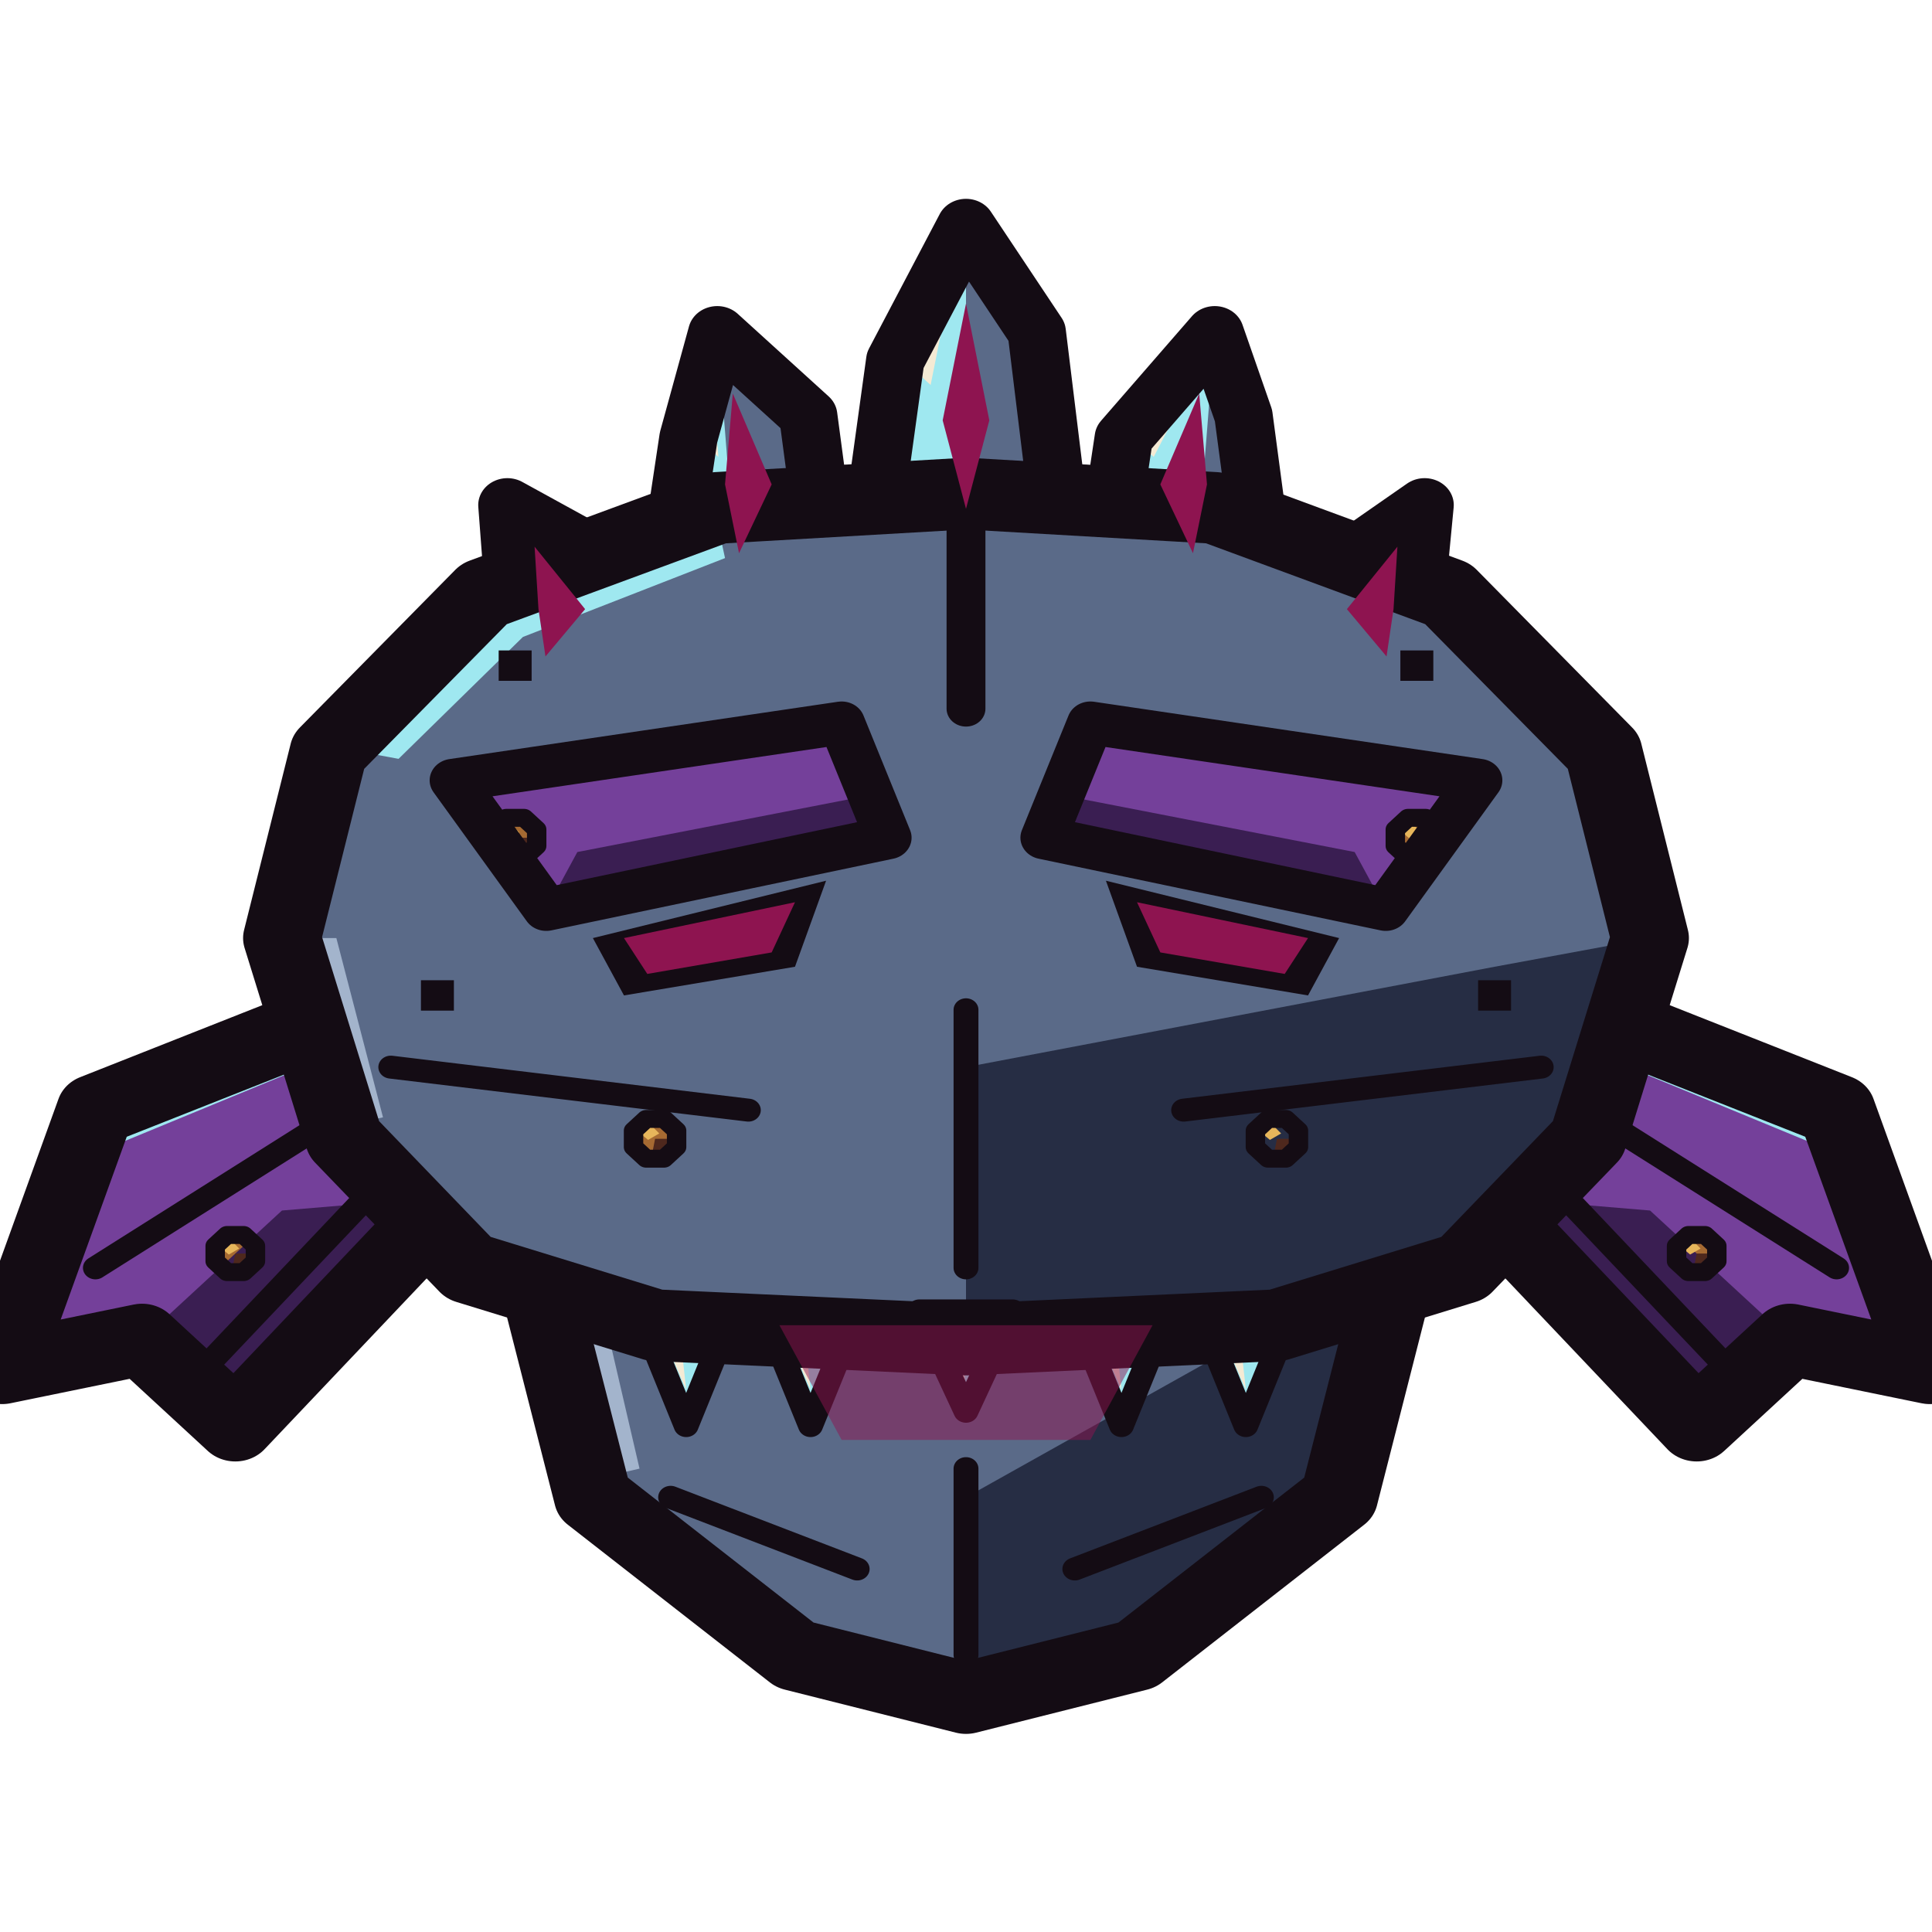
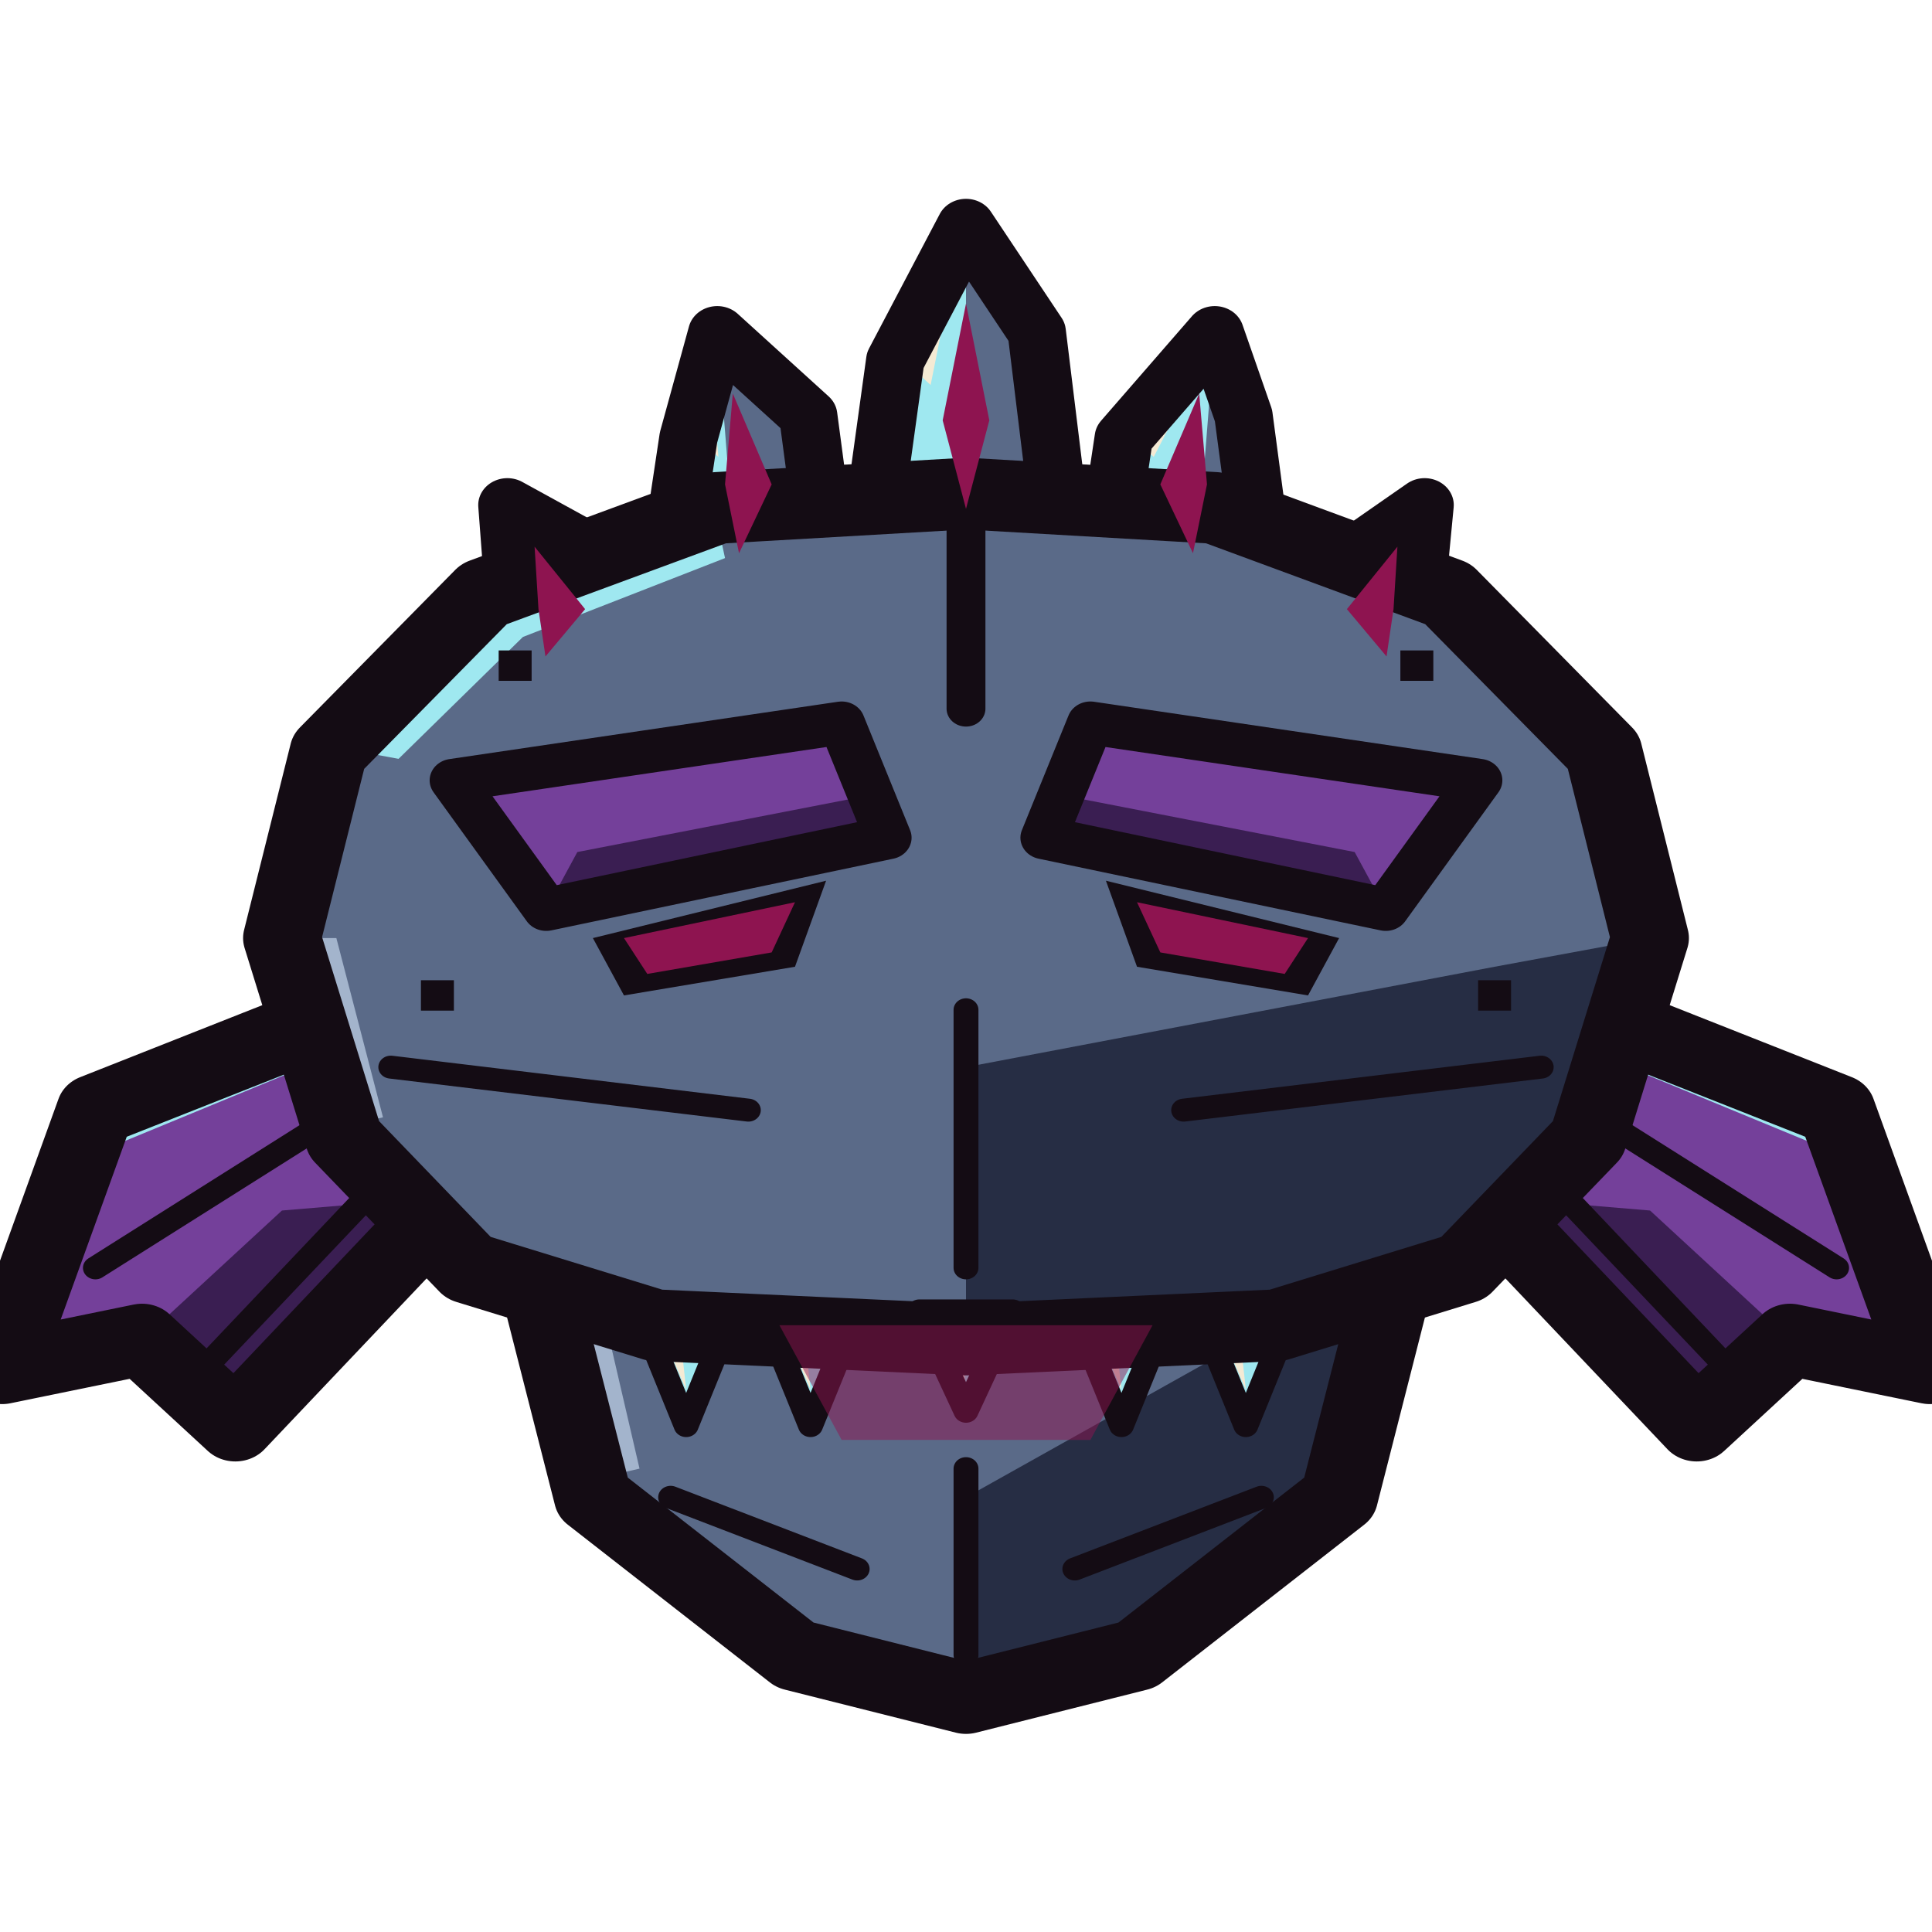
<svg xmlns="http://www.w3.org/2000/svg" viewBox="0 0 256 256" width="256" height="256">
  <defs>
    <filter id="blur" filterUnits="userSpaceOnUse" x="-64" y="-64" width="384" height="384">
      <feGaussianBlur stdDeviation="5" />
    </filter>
  </defs>
  <g transform="translate(128 130) scale(1.03 0.95) translate(-128 -128)">
    <g id="glow-back">
      <g>
        <polygon points="104,176 152,176 144,192 112,192" fill="#8E1450" filter="url(#blur)" opacity="0.31" />
      </g>
      <g>
        <polygon points="84,122 106,117 103,124 87,127" fill="#8E1450" filter="url(#blur)" opacity="0.62" />
        <polygon points="172,122 150,117 153,124 169,127" fill="#8E1450" filter="url(#blur)" opacity="0.62" />
      </g>
    </g>
    <g id="body">
      <g class="part" data-part="fin0">
        <g class="base">
          <polygon points="58,128 16,146 4,182 22,178 34,190 62,158" fill="#74409A" />
-           <polygon points="50.59,149.07 49.07,150.59 46.93,150.59 45.41,149.07 45.41,146.93 46.93,145.41 49.07,145.41 50.59,146.93" fill="#A66A32" />
-           <polygon points="36.59,167.07 35.07,168.59 32.93,168.59 31.41,167.07 31.41,164.93 32.93,163.41 35.07,163.41 36.59,164.93" fill="#A66A32" />
        </g>
        <g class="shadow">
          <polygon points="62,158 34,190 22,178 40,160" fill="#3A1E52" />
-           <polygon points="48,148 50.8,148 49.74,150.02 47.5,150.8" fill="#4E281D" />
-           <polygon points="34,166 36.8,166 35.74,168.02 33.5,168.8" fill="#4E281D" />
        </g>
        <g class="highlight">
          <polygon points="54,130 18,147 16,152 54,135" fill="#9FE8F0" />
-           <polygon points="46.38,147.44 47.55,146.26 48.5,147.3 47.16,148.14" fill="#E7B65B" />
-           <polygon points="32.38,165.44 33.55,164.26 34.5,165.3 33.16,166.14" fill="#E7B65B" />
        </g>
        <g class="ink">
          <polygon points="58,128 16,146 4,182 22,178 34,190 62,158" fill="none" stroke="#140C14" stroke-width="10" stroke-linejoin="round" />
          <polyline points="54,142 16,168" fill="none" stroke="#140C14" stroke-width="3.2" stroke-linejoin="round" stroke-linecap="round" />
          <polyline points="58,150 30,182" fill="none" stroke="#140C14" stroke-width="3.2" stroke-linejoin="round" stroke-linecap="round" />
-           <polygon points="50.59,149.07 49.07,150.59 46.93,150.59 45.41,149.07 45.41,146.93 46.93,145.41 49.07,145.41 50.59,146.93" fill="none" stroke="#140C14" stroke-width="2.5" stroke-linejoin="round" />
-           <polygon points="36.59,167.07 35.07,168.59 32.93,168.59 31.41,167.07 31.41,164.93 32.93,163.41 35.07,163.41 36.59,164.93" fill="none" stroke="#140C14" stroke-width="2.5" stroke-linejoin="round" />
        </g>
      </g>
      <g class="part" data-part="fin1">
        <g class="base">
          <polygon points="198,128 240,146 252,182 234,178 222,190 194,158" fill="#74409A" />
-           <polygon points="210.59,149.07 209.07,150.59 206.93,150.59 205.41,149.07 205.41,146.93 206.93,145.41 209.07,145.41 210.59,146.93" fill="#A66A32" />
-           <polygon points="224.59,167.07 223.07,168.59 220.93,168.59 219.41,167.07 219.41,164.93 220.93,163.41 223.07,163.41 224.59,164.93" fill="#A66A32" />
        </g>
        <g class="shadow">
          <polygon points="194,158 222,190 234,178 216,160" fill="#3A1E52" />
-           <polygon points="208,148 210.8,148 209.74,150.02 207.5,150.8" fill="#4E281D" />
-           <polygon points="222,166 224.8,166 223.74,168.02 221.5,168.8" fill="#4E281D" />
        </g>
        <g class="highlight">
          <polygon points="202,130 238,147 240,152 202,135" fill="#9FE8F0" />
-           <polygon points="206.38,147.44 207.55,146.26 208.5,147.3 207.16,148.14" fill="#E7B65B" />
-           <polygon points="220.38,165.44 221.55,164.26 222.5,165.3 221.16,166.14" fill="#E7B65B" />
        </g>
        <g class="ink">
          <polygon points="198,128 240,146 252,182 234,178 222,190 194,158" fill="none" stroke="#140C14" stroke-width="10" stroke-linejoin="round" />
          <polyline points="202,142 240,168" fill="none" stroke="#140C14" stroke-width="3.2" stroke-linejoin="round" stroke-linecap="round" />
          <polyline points="198,150 226,182" fill="none" stroke="#140C14" stroke-width="3.2" stroke-linejoin="round" stroke-linecap="round" />
-           <polygon points="210.59,149.07 209.07,150.59 206.93,150.59 205.41,149.07 205.41,146.93 206.93,145.41 209.07,145.41 210.59,146.93" fill="none" stroke="#140C14" stroke-width="2.5" stroke-linejoin="round" />
-           <polygon points="224.59,167.07 223.07,168.59 220.93,168.59 219.41,167.07 219.41,164.93 220.93,163.41 223.07,163.41 224.59,164.93" fill="none" stroke="#140C14" stroke-width="2.5" stroke-linejoin="round" />
        </g>
      </g>
      <g class="part" data-part="crown">
        <g class="base">
          <polygon points="67,88 69.7,71.63 69,61.6 82.3,69.52 85,88" fill="#9FE8F0" />
          <polygon points="171,88 173.7,71.63 187,61.6 186.3,69.52 189,88" fill="#9FE8F0" />
          <polygon points="89,76 92.3,52.19 96,37.6 107.7,49.12 111,76" fill="#9FE8F0" />
          <polygon points="145,76 148.3,52.19 160,37.6 163.7,49.12 167,76" fill="#9FE8F0" />
          <polygon points="115,72 118.9,41.4 128,22.64 137.1,37.45 141,72" fill="#9FE8F0" />
        </g>
        <g class="shadow">
          <polygon points="69,61.6 82.3,69.52 85,88 73.9,88" fill="#5A6A88" />
          <polygon points="187,61.6 186.3,69.52 189,88 182.1,88" fill="#5A6A88" />
          <polygon points="96,37.6 107.7,49.12 111,76 98.8,76" fill="#5A6A88" />
          <polygon points="160,37.6 163.7,49.12 167,76 157.2,76" fill="#5A6A88" />
          <polygon points="128,22.64 137.1,37.45 141,72 128,72" fill="#5A6A88" />
        </g>
        <g class="highlight">
          <polygon points="70.7,71.63 68,64.6 72.85,73.48" fill="#F4EAD4" />
          <polygon points="174.7,71.63 186,64.6 176.85,73.48" fill="#F4EAD4" />
          <polygon points="93.3,52.19 95,40.6 96.15,54.88" fill="#F4EAD4" />
          <polygon points="149.3,52.19 159,40.6 152.15,54.88" fill="#F4EAD4" />
          <polygon points="119.9,41.4 127,25.64 123.45,44.85" fill="#F4EAD4" />
        </g>
        <g class="ink">
          <polygon points="67,88 69.7,71.63 69,61.6 82.3,69.52 85,88" fill="none" stroke="#140C14" stroke-width="7.5" stroke-linejoin="round" />
          <polygon points="171,88 173.7,71.63 187,61.6 186.3,69.52 189,88" fill="none" stroke="#140C14" stroke-width="7.5" stroke-linejoin="round" />
          <polygon points="89,76 92.3,52.19 96,37.6 107.7,49.12 111,76" fill="none" stroke="#140C14" stroke-width="7.5" stroke-linejoin="round" />
          <polygon points="145,76 148.3,52.19 160,37.6 163.7,49.12 167,76" fill="none" stroke="#140C14" stroke-width="7.5" stroke-linejoin="round" />
          <polygon points="115,72 118.9,41.4 128,22.64 137.1,37.45 141,72" fill="none" stroke="#140C14" stroke-width="7.5" stroke-linejoin="round" />
        </g>
      </g>
      <g class="part" data-part="maw">
        <g class="ink">
          <polygon points="82,166 174,166 160,200 96,200" fill="#140C14" />
        </g>
      </g>
      <g class="part" data-part="jaw">
        <g class="base">
          <polygon points="128,172 72,166 80,200 106,222 128,228 150,222 176,200 184,166" fill="#5A6A88" />
          <polygon points="86,172 98,172 92,158" fill="#9FE8F0" />
          <polygon points="102,172 114,172 108,158" fill="#9FE8F0" />
          <polygon points="142,172 154,172 148,158" fill="#9FE8F0" />
          <polygon points="158,172 170,172 164,158" fill="#9FE8F0" />
        </g>
        <g class="shadow">
          <polygon points="128,200 184,166 176,200 150,222 128,228" fill="#262D44" />
        </g>
        <g class="highlight">
          <polygon points="74,168 80,168 86,196 82,197" fill="#A3B4CC" />
          <polygon points="88,171 91,171 92,162" fill="#F4EAD4" />
          <polygon points="104,171 107,171 108,162" fill="#F4EAD4" />
          <polygon points="144,171 147,171 148,162" fill="#F4EAD4" />
          <polygon points="160,171 163,171 164,162" fill="#F4EAD4" />
        </g>
        <g class="ink">
          <polygon points="128,172 72,166 80,200 106,222 128,228 150,222 176,200 184,166" fill="none" stroke="#140C14" stroke-width="10" stroke-linejoin="round" />
          <polygon points="86,172 98,172 92,158" fill="none" stroke="#140C14" stroke-width="3.2" stroke-linejoin="round" />
          <polygon points="102,172 114,172 108,158" fill="none" stroke="#140C14" stroke-width="3.2" stroke-linejoin="round" />
          <polygon points="142,172 154,172 148,158" fill="none" stroke="#140C14" stroke-width="3.2" stroke-linejoin="round" />
          <polygon points="158,172 170,172 164,158" fill="none" stroke="#140C14" stroke-width="3.2" stroke-linejoin="round" />
          <polyline points="128,196 128,222" fill="none" stroke="#140C14" stroke-width="3.2" stroke-linejoin="round" stroke-linecap="round" />
          <polyline points="90,200 114,210" fill="none" stroke="#140C14" stroke-width="3.2" stroke-linejoin="round" stroke-linecap="round" />
          <polyline points="166,200 142,210" fill="none" stroke="#140C14" stroke-width="3.2" stroke-linejoin="round" stroke-linecap="round" />
        </g>
      </g>
      <g class="part" data-part="skull">
        <g class="base">
          <polygon points="128,60 96,62 66,74 46,96 40,122 48,150 64,168 88,176 128,178 168,176 192,168 208,150 216,122 210,96 190,74 160,62" fill="#5A6A88" />
          <polygon points="86,174 98,174 92,190" fill="#9FE8F0" />
          <polygon points="102,174 114,174 108,190" fill="#9FE8F0" />
          <polygon points="122,174 134,174 128,188" fill="#9FE8F0" />
          <polygon points="142,174 154,174 148,190" fill="#9FE8F0" />
          <polygon points="158,174 170,174 164,190" fill="#9FE8F0" />
          <polygon points="62,100 112,92 118,108 74,118" fill="#74409A" />
          <polygon points="194,100 144,92 138,108 182,118" fill="#74409A" />
-           <polygon points="72.77,109.15 71.15,110.77 68.85,110.77 67.23,109.15 67.23,106.85 68.85,105.23 71.15,105.23 72.77,106.85" fill="#A66A32" />
-           <polygon points="90.77,151.15 89.15,152.77 86.85,152.77 85.23,151.15 85.23,148.85 86.85,147.23 89.15,147.23 90.77,148.85" fill="#A66A32" />
-           <polygon points="170.77,151.15 169.15,152.77 166.85,152.77 165.23,151.15 165.23,148.85 166.85,147.23 169.15,147.23 170.77,148.85" fill="#A66A32" />
-           <polygon points="188.77,109.15 187.15,110.77 184.85,110.77 183.23,109.15 183.23,106.85 184.85,105.23 187.15,105.23 188.77,106.85" fill="#A66A32" />
        </g>
        <g class="shadow">
          <polygon points="128,140 196,126 216,122 208,150 192,168 168,176 128,178" fill="#262D44" />
          <polygon points="74,118 118,108 116,102 78,110" fill="#3A1E52" />
          <polygon points="182,118 138,108 140,102 178,110" fill="#3A1E52" />
-           <polygon points="70,108 73,108 71.86,110.16 69.46,111" fill="#4E281D" />
-           <polygon points="88,150 91,150 89.86,152.16 87.46,153" fill="#4E281D" />
-           <polygon points="168,150 171,150 169.86,152.16 167.46,153" fill="#4E281D" />
-           <polygon points="186,108 189,108 187.86,110.16 185.46,111" fill="#4E281D" />
        </g>
        <g class="highlight">
          <polygon points="96,64 68,76 50,96 55,97 71,80 97,69" fill="#9FE8F0" />
          <polygon points="42,122 49,148 53,147 47,122" fill="#A3B4CC" />
          <polygon points="88,175 91,175 92,185" fill="#F4EAD4" />
          <polygon points="104,175 107,175 108,185" fill="#F4EAD4" />
          <polygon points="124,175 127,175 128,185" fill="#F4EAD4" />
          <polygon points="144,175 147,175 148,185" fill="#F4EAD4" />
          <polygon points="160,175 163,175 164,185" fill="#F4EAD4" />
-           <polygon points="68.26,107.4 69.52,106.14 70.54,107.25 69.1,108.15" fill="#E7B65B" />
-           <polygon points="86.26,149.4 87.52,148.14 88.54,149.25 87.1,150.15" fill="#E7B65B" />
-           <polygon points="166.26,149.4 167.52,148.14 168.54,149.25 167.1,150.15" fill="#E7B65B" />
-           <polygon points="184.26,107.4 185.52,106.14 186.54,107.25 185.1,108.15" fill="#E7B65B" />
        </g>
        <g class="ink">
          <polygon points="86,174 98,174 92,190" fill="none" stroke="#140C14" stroke-width="3.2" stroke-linejoin="round" />
          <polygon points="102,174 114,174 108,190" fill="none" stroke="#140C14" stroke-width="3.2" stroke-linejoin="round" />
          <polygon points="122,174 134,174 128,188" fill="none" stroke="#140C14" stroke-width="3.2" stroke-linejoin="round" />
          <polygon points="142,174 154,174 148,190" fill="none" stroke="#140C14" stroke-width="3.2" stroke-linejoin="round" />
          <polygon points="158,174 170,174 164,190" fill="none" stroke="#140C14" stroke-width="3.2" stroke-linejoin="round" />
          <polygon points="128,60 96,62 66,74 46,96 40,122 48,150 64,168 88,176 128,178 168,176 192,168 208,150 216,122 210,96 190,74 160,62" fill="none" stroke="#140C14" stroke-width="10" stroke-linejoin="round" />
          <polygon points="62,100 112,92 118,108 74,118" fill="none" stroke="#140C14" stroke-width="6" stroke-linejoin="round" />
          <polygon points="80,122 110,114 106,126 84,130" fill="#140C14" />
          <polygon points="194,100 144,92 138,108 182,118" fill="none" stroke="#140C14" stroke-width="6" stroke-linejoin="round" />
          <polygon points="176,122 146,114 150,126 172,130" fill="#140C14" />
          <polyline points="128,64 128,90" fill="none" stroke="#140C14" stroke-width="5" stroke-linejoin="round" stroke-linecap="round" />
          <polyline points="128,132 128,168" fill="none" stroke="#140C14" stroke-width="3.2" stroke-linejoin="round" stroke-linecap="round" />
          <polyline points="54,140 100,146" fill="none" stroke="#140C14" stroke-width="3.2" stroke-linejoin="round" stroke-linecap="round" />
          <polyline points="202,140 156,146" fill="none" stroke="#140C14" stroke-width="3.2" stroke-linejoin="round" stroke-linecap="round" />
-           <polygon points="72.77,109.15 71.15,110.77 68.85,110.77 67.23,109.15 67.23,106.85 68.85,105.23 71.15,105.23 72.77,106.85" fill="none" stroke="#140C14" stroke-width="2.5" stroke-linejoin="round" />
-           <polygon points="90.77,151.15 89.15,152.77 86.85,152.77 85.23,151.15 85.23,148.85 86.85,147.23 89.15,147.23 90.77,148.85" fill="none" stroke="#140C14" stroke-width="2.5" stroke-linejoin="round" />
-           <polygon points="170.77,151.15 169.15,152.77 166.85,152.77 165.23,151.15 165.23,148.85 166.85,147.23 169.15,147.23 170.77,148.85" fill="none" stroke="#140C14" stroke-width="2.5" stroke-linejoin="round" />
-           <polygon points="188.77,109.15 187.15,110.77 184.85,110.77 183.23,109.15 183.23,106.85 184.85,105.23 187.15,105.23 188.77,106.85" fill="none" stroke="#140C14" stroke-width="2.5" stroke-linejoin="round" />
          <polygon points="72.12,86.12 67.88,86.12 67.88,81.88 72.12,81.88" fill="#140C14" />
          <polygon points="188.12,86.12 183.88,86.12 183.88,81.88 188.12,81.88" fill="#140C14" />
          <polygon points="62.12,132.12 57.88,132.12 57.88,127.88 62.12,127.88" fill="#140C14" />
          <polygon points="198.12,132.12 193.88,132.12 193.88,127.88 198.12,127.88" fill="#140C14" />
        </g>
      </g>
    </g>
    <g id="glow">
      <g>
        <polygon points="72.5,67.41 79,76.12 73.9,82.72 73,76.12" fill="#8E1450" />
        <polygon points="183.5,67.41 183,76.12 182.1,82.72 177,76.12" fill="#8E1450" />
        <polygon points="98,46.05 103,58.72 98.8,68.32 97,58.72" fill="#8E1450" />
        <polygon points="158,46.05 159,58.72 157.2,68.32 153,58.72" fill="#8E1450" />
        <polygon points="128,33.5 131,49.79 128,62.13 125,49.79" fill="#8E1450" />
      </g>
      <g>
        <polygon points="104,176 152,176 144,192 112,192" fill="#8E1450" opacity="0.5" />
      </g>
      <g>
        <polygon points="84,122 106,117 103,124 87,127" fill="#8E1450" />
        <polygon points="172,122 150,117 153,124 169,127" fill="#8E1450" />
      </g>
    </g>
  </g>
  <g id="fx" transform="translate(128 130) scale(1.03 0.95) translate(-128 -128)" />
</svg>
